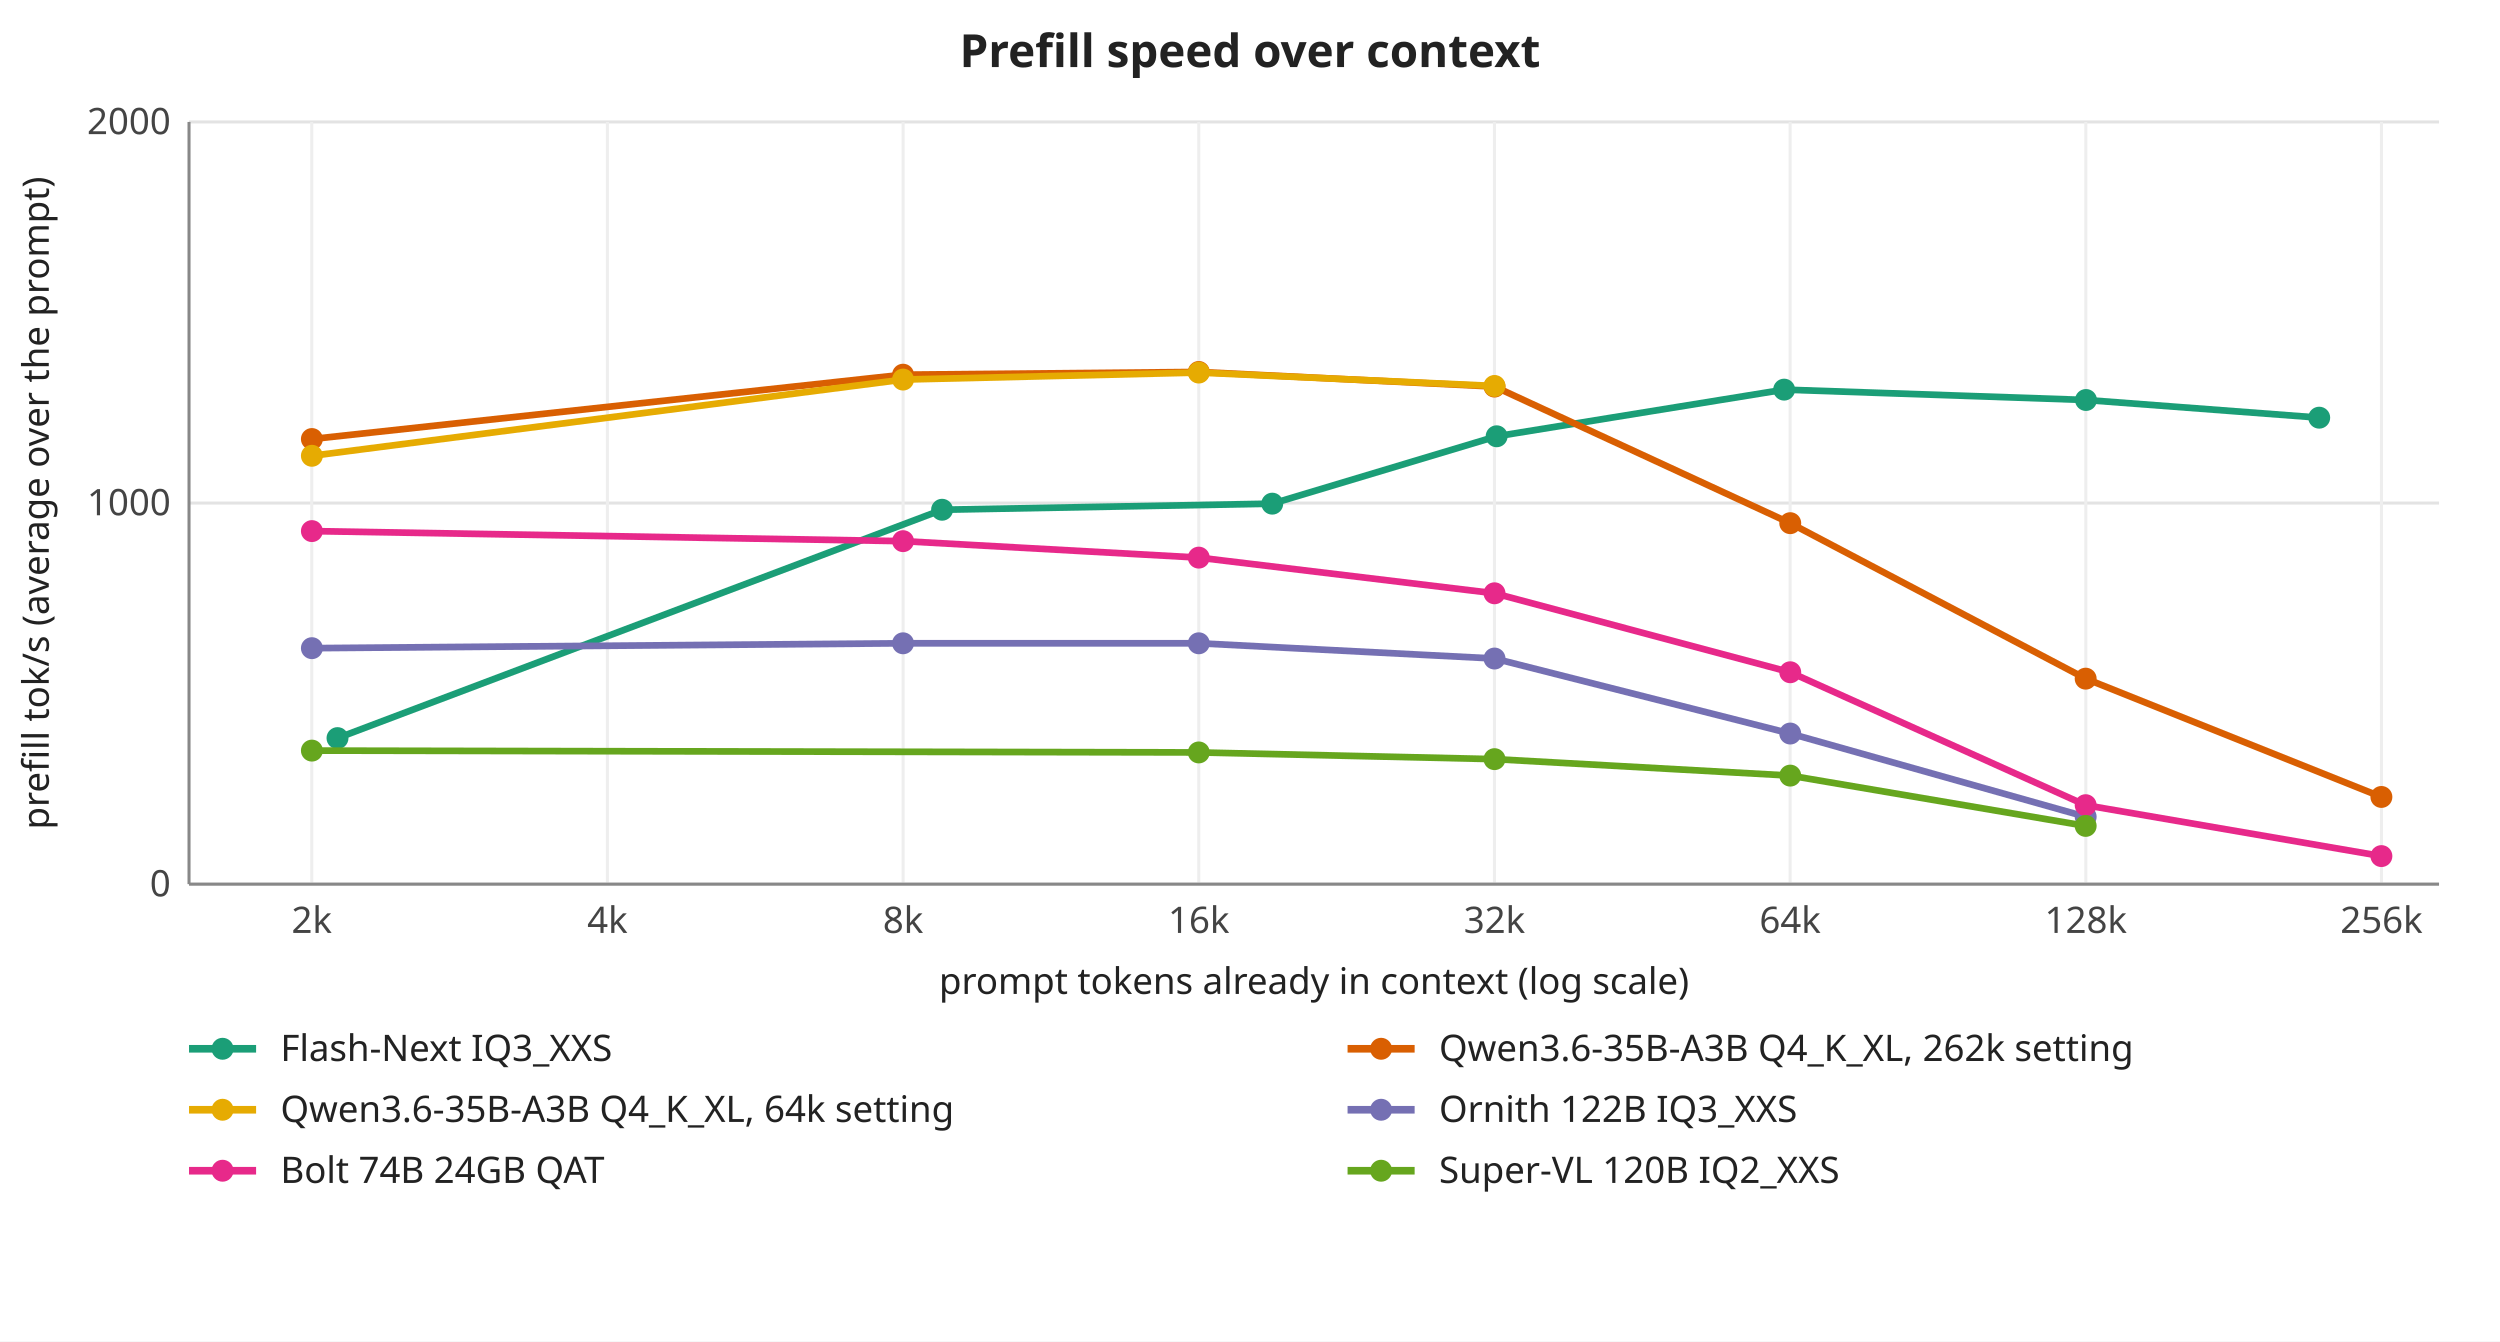
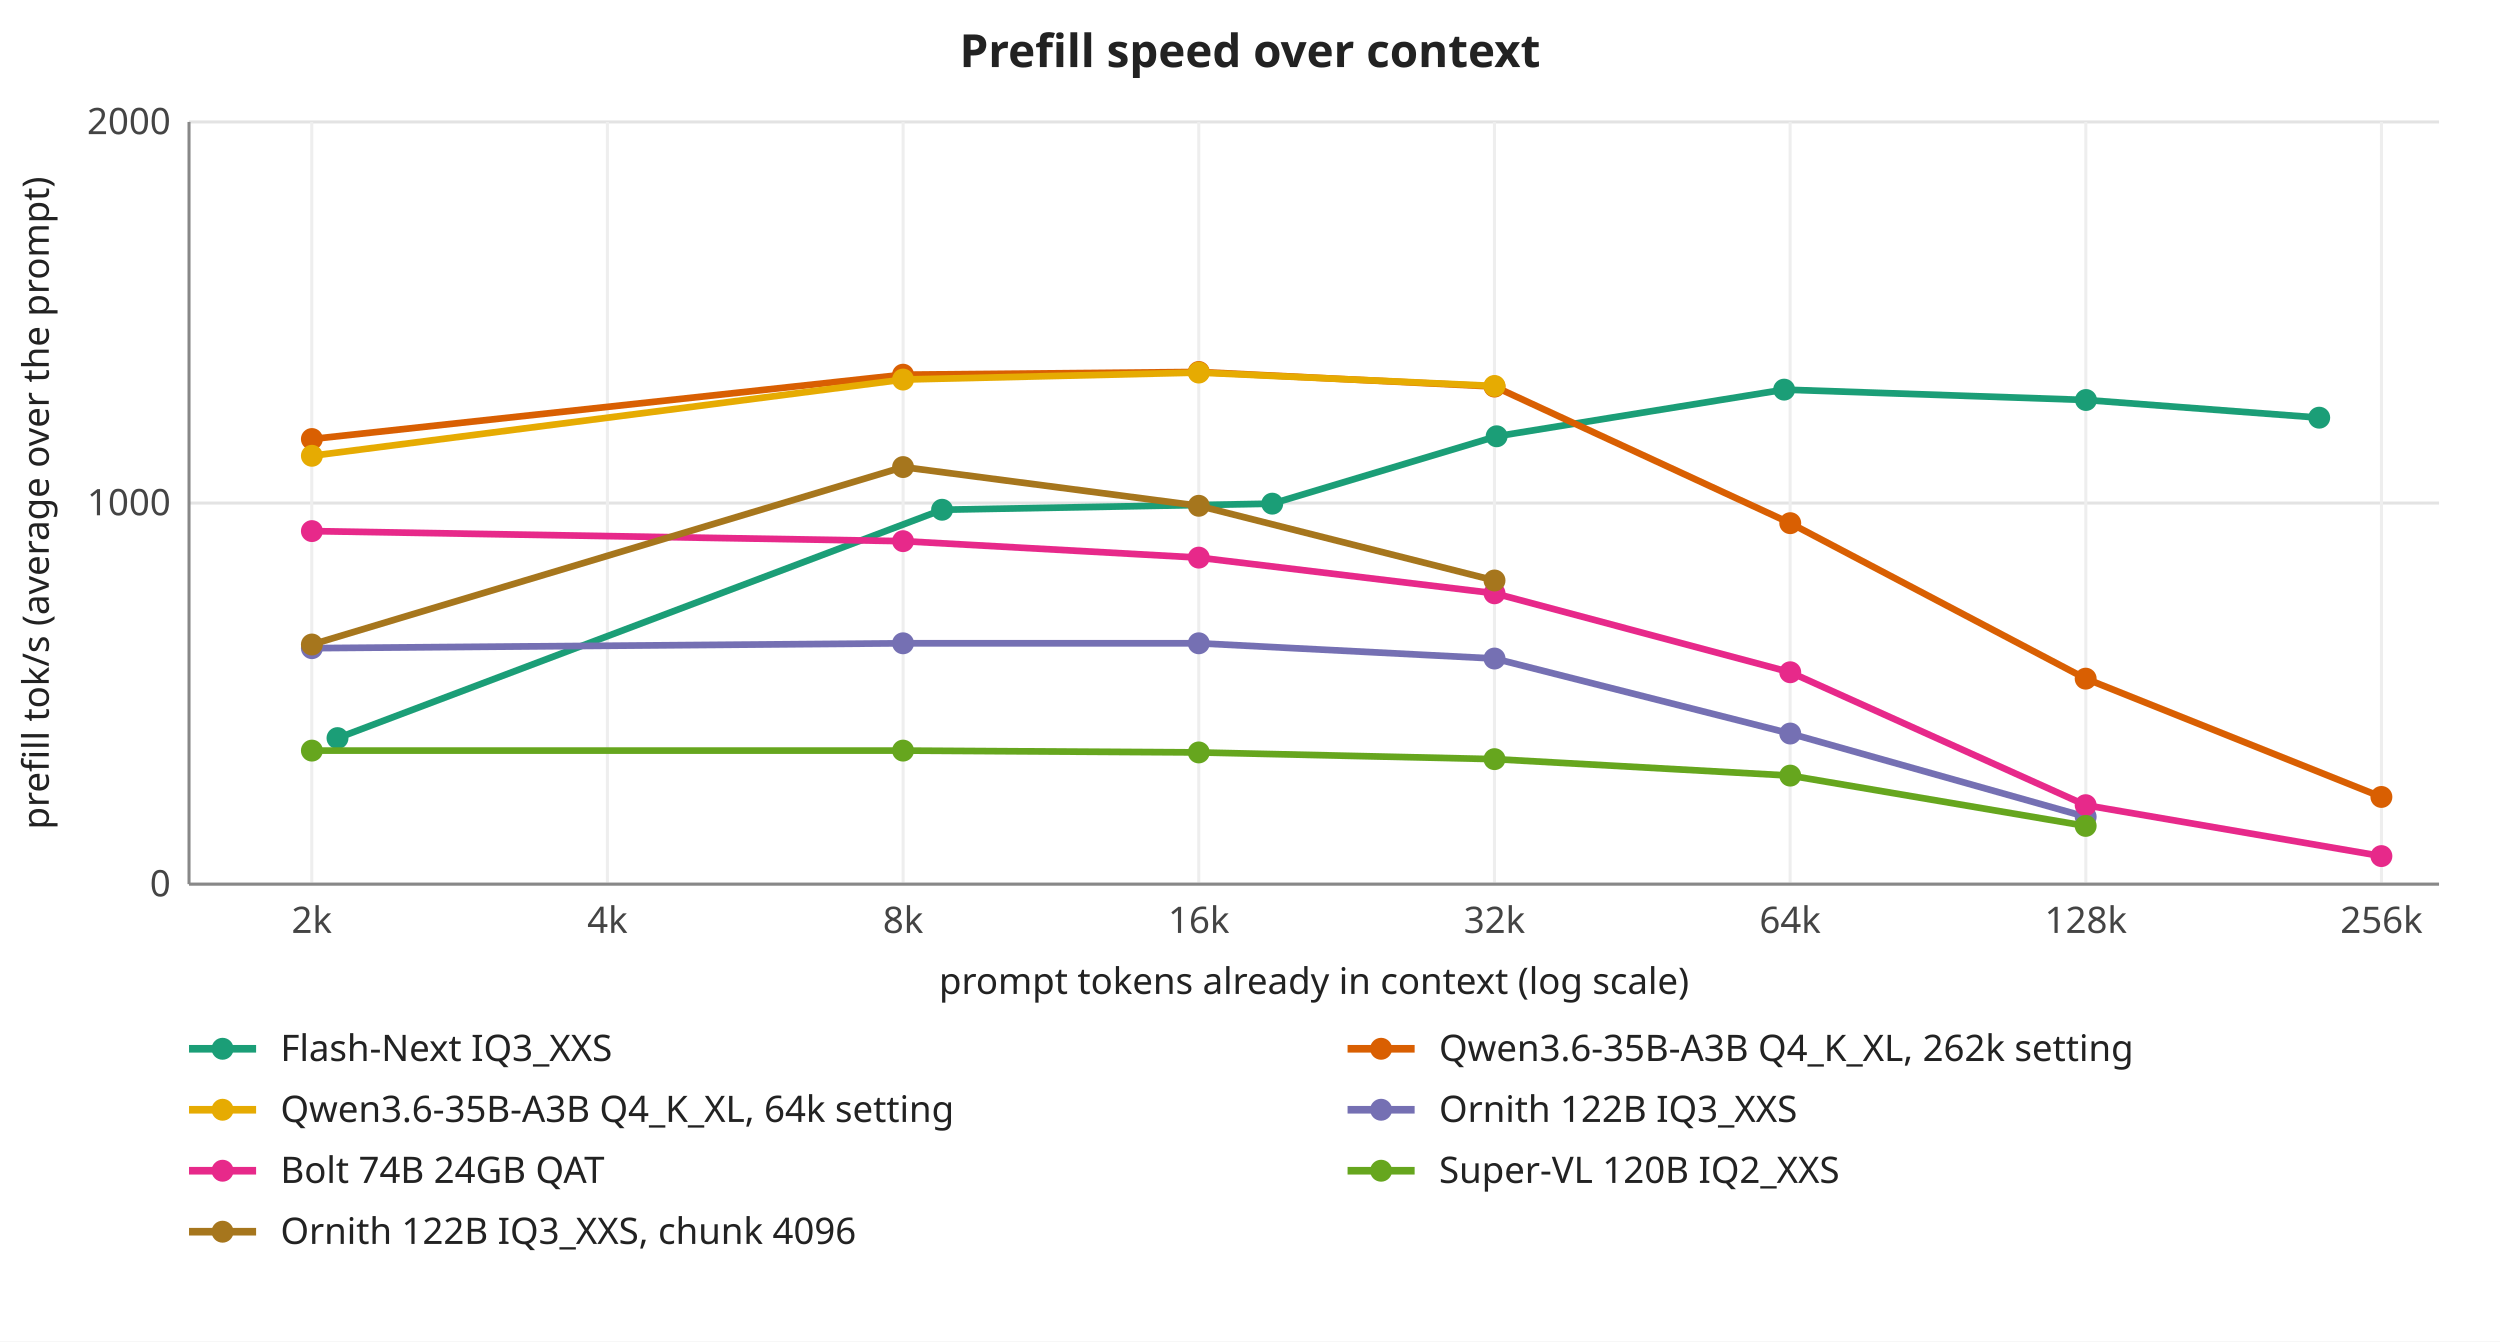
<svg xmlns="http://www.w3.org/2000/svg" viewBox="0 0 820 440" font-family="sans-serif" font-size="12">
  <rect width="820" height="440" fill="#ffffff" />
  <text x="410.0" y="22" text-anchor="middle" font-size="15" font-weight="bold" fill="#222">Prefill speed over context</text>
  <line x1="62" x2="800" y1="290.0" y2="290.0" stroke="#e3e3e3" />
  <text x="56" y="294.0" text-anchor="end" fill="#444">0</text>
  <line x1="62" x2="800" y1="165.0" y2="165.0" stroke="#e3e3e3" />
  <text x="56" y="169.0" text-anchor="end" fill="#444">1000</text>
  <line x1="62" x2="800" y1="40.0" y2="40.0" stroke="#e3e3e3" />
  <text x="56" y="44.0" text-anchor="end" fill="#444">2000</text>
  <line x1="102.251" x2="102.251" y1="40" y2="290" stroke="#eee" />
  <text x="102.251" y="306" text-anchor="middle" fill="#444">2k</text>
  <line x1="199.234" x2="199.234" y1="40" y2="290" stroke="#eee" />
  <text x="199.234" y="306" text-anchor="middle" fill="#444">4k</text>
  <line x1="296.216" x2="296.216" y1="40" y2="290" stroke="#eee" />
  <text x="296.216" y="306" text-anchor="middle" fill="#444">8k</text>
  <line x1="393.198" x2="393.198" y1="40" y2="290" stroke="#eee" />
  <text x="393.198" y="306" text-anchor="middle" fill="#444">16k</text>
  <line x1="490.18" x2="490.18" y1="40" y2="290" stroke="#eee" />
  <text x="490.18" y="306" text-anchor="middle" fill="#444">32k</text>
  <line x1="587.162" x2="587.162" y1="40" y2="290" stroke="#eee" />
  <text x="587.162" y="306" text-anchor="middle" fill="#444">64k</text>
  <line x1="684.145" x2="684.145" y1="40" y2="290" stroke="#eee" />
  <text x="684.145" y="306" text-anchor="middle" fill="#444">128k</text>
  <line x1="781.127" x2="781.127" y1="40" y2="290" stroke="#eee" />
  <text x="781.127" y="306" text-anchor="middle" fill="#444">256k</text>
  <line x1="62" x2="62" y1="40" y2="290" stroke="#888" />
  <line x1="62" x2="800" y1="290" y2="290" stroke="#888" />
  <text x="431.0" y="326" text-anchor="middle" fill="#222">prompt tokens already in context (log scale)</text>
  <text transform="translate(16,165.0) rotate(-90)" text-anchor="middle" fill="#222">prefill tok/s (average over the prompt)</text>
  <polyline fill="none" stroke="#1b9e77" stroke-width="2.2" points="110.7,242.1 309.0,167.2 417.3,165.2 490.9,143.1 585.2,127.8 684.2,131.2 760.7,137.0" />
  <circle cx="110.7" cy="242.1" r="3.6" fill="#1b9e77" />
  <circle cx="309.0" cy="167.2" r="3.6" fill="#1b9e77" />
  <circle cx="417.3" cy="165.2" r="3.6" fill="#1b9e77" />
  <circle cx="490.9" cy="143.1" r="3.6" fill="#1b9e77" />
  <circle cx="585.2" cy="127.8" r="3.6" fill="#1b9e77" />
  <circle cx="684.2" cy="131.2" r="3.6" fill="#1b9e77" />
  <circle cx="760.7" cy="137.0" r="3.6" fill="#1b9e77" />
  <polyline fill="none" stroke="#d95f02" stroke-width="2.2" points="102.3,144.0 296.2,122.9 393.2,122.0 490.2,126.8 587.2,171.6 684.1,222.6 781.1,261.4" />
  <circle cx="102.3" cy="144.0" r="3.6" fill="#d95f02" />
  <circle cx="296.2" cy="122.9" r="3.6" fill="#d95f02" />
  <circle cx="393.2" cy="122.0" r="3.6" fill="#d95f02" />
  <circle cx="490.2" cy="126.8" r="3.6" fill="#d95f02" />
  <circle cx="587.2" cy="171.6" r="3.6" fill="#d95f02" />
  <circle cx="684.1" cy="222.6" r="3.6" fill="#d95f02" />
  <circle cx="781.1" cy="261.4" r="3.6" fill="#d95f02" />
  <polyline fill="none" stroke="#e6ab02" stroke-width="2.2" points="102.3,149.5 296.2,124.5 393.2,122.2 490.2,126.6" />
  <circle cx="102.3" cy="149.5" r="3.6" fill="#e6ab02" />
  <circle cx="296.2" cy="124.5" r="3.6" fill="#e6ab02" />
  <circle cx="393.2" cy="122.2" r="3.6" fill="#e6ab02" />
  <circle cx="490.2" cy="126.6" r="3.6" fill="#e6ab02" />
  <polyline fill="none" stroke="#7570b3" stroke-width="2.2" points="102.3,212.6 296.2,211.0 393.2,211.0 490.2,216.0 587.2,240.6 684.1,267.9" />
  <circle cx="102.3" cy="212.6" r="3.6" fill="#7570b3" />
  <circle cx="296.2" cy="211.0" r="3.6" fill="#7570b3" />
  <circle cx="393.2" cy="211.0" r="3.6" fill="#7570b3" />
  <circle cx="490.2" cy="216.0" r="3.6" fill="#7570b3" />
  <circle cx="587.2" cy="240.6" r="3.6" fill="#7570b3" />
  <circle cx="684.1" cy="267.9" r="3.6" fill="#7570b3" />
  <polyline fill="none" stroke="#e7298a" stroke-width="2.2" points="102.3,174.2 296.2,177.5 393.2,182.9 490.2,194.6 587.2,220.5 684.1,264.1 781.1,280.8" />
  <circle cx="102.3" cy="174.2" r="3.6" fill="#e7298a" />
  <circle cx="296.2" cy="177.5" r="3.6" fill="#e7298a" />
  <circle cx="393.2" cy="182.9" r="3.6" fill="#e7298a" />
  <circle cx="490.2" cy="194.6" r="3.6" fill="#e7298a" />
  <circle cx="587.2" cy="220.5" r="3.6" fill="#e7298a" />
  <circle cx="684.1" cy="264.1" r="3.6" fill="#e7298a" />
  <circle cx="781.1" cy="280.8" r="3.6" fill="#e7298a" />
-   <polyline fill="none" stroke="#66a61e" stroke-width="2.2" points="102.3,246.2 393.2,246.8 490.2,249.0 587.2,254.4 684.1,270.9" />
+   <polyline fill="none" stroke="#66a61e" stroke-width="2.2" points="102.3,246.2 296.2,246.2 393.2,246.8 490.2,249.0 587.2,254.4 684.1,270.9" />
  <circle cx="102.3" cy="246.2" r="3.6" fill="#66a61e" />
+   <circle cx="296.2" cy="246.2" r="3.6" fill="#66a61e" />
  <circle cx="393.2" cy="246.8" r="3.6" fill="#66a61e" />
  <circle cx="490.2" cy="249.0" r="3.6" fill="#66a61e" />
  <circle cx="587.2" cy="254.4" r="3.6" fill="#66a61e" />
  <circle cx="684.1" cy="270.9" r="3.6" fill="#66a61e" />
+   <polyline fill="none" stroke="#a6761d" stroke-width="2.2" points="102.3,211.4 296.2,153.2 393.2,165.9 490.2,190.4" />
+   <circle cx="102.3" cy="211.4" r="3.6" fill="#a6761d" />
+   <circle cx="296.2" cy="153.2" r="3.6" fill="#a6761d" />
+   <circle cx="393.2" cy="165.9" r="3.6" fill="#a6761d" />
+   <circle cx="490.2" cy="190.4" r="3.6" fill="#a6761d" />
  <line x1="62" x2="84" y1="344" y2="344" stroke="#1b9e77" stroke-width="2.5" />
  <circle cx="73" cy="344" r="3.6" fill="#1b9e77" />
  <text x="92" y="348" fill="#222">Flash-Next IQ3_XXS</text>
  <line x1="442" x2="464" y1="344" y2="344" stroke="#d95f02" stroke-width="2.5" />
  <circle cx="453" cy="344" r="3.6" fill="#d95f02" />
  <text x="472" y="348" fill="#222">Qwen3.6-35B-A3B Q4_K_XL, 262k setting</text>
  <line x1="62" x2="84" y1="364" y2="364" stroke="#e6ab02" stroke-width="2.5" />
  <circle cx="73" cy="364" r="3.6" fill="#e6ab02" />
  <text x="92" y="368" fill="#222">Qwen3.6-35B-A3B Q4_K_XL, 64k setting</text>
  <line x1="442" x2="464" y1="364" y2="364" stroke="#7570b3" stroke-width="2.5" />
  <circle cx="453" cy="364" r="3.6" fill="#7570b3" />
  <text x="472" y="368" fill="#222">Ornith 122B IQ3_XXS</text>
  <line x1="62" x2="84" y1="384" y2="384" stroke="#e7298a" stroke-width="2.5" />
  <circle cx="73" cy="384" r="3.6" fill="#e7298a" />
  <text x="92" y="388" fill="#222">Bolt 74B 24GB QAT</text>
  <line x1="442" x2="464" y1="384" y2="384" stroke="#66a61e" stroke-width="2.5" />
  <circle cx="453" cy="384" r="3.6" fill="#66a61e" />
  <text x="472" y="388" fill="#222">Super-VL 120B IQ2_XXS</text>
+   <line x1="62" x2="84" y1="404" y2="404" stroke="#a6761d" stroke-width="2.5" />
+   <circle cx="73" cy="404" r="3.6" fill="#a6761d" />
+   <text x="92" y="408" fill="#222">Ornith 122B IQ3_XXS, chunk 4096</text>
</svg>
